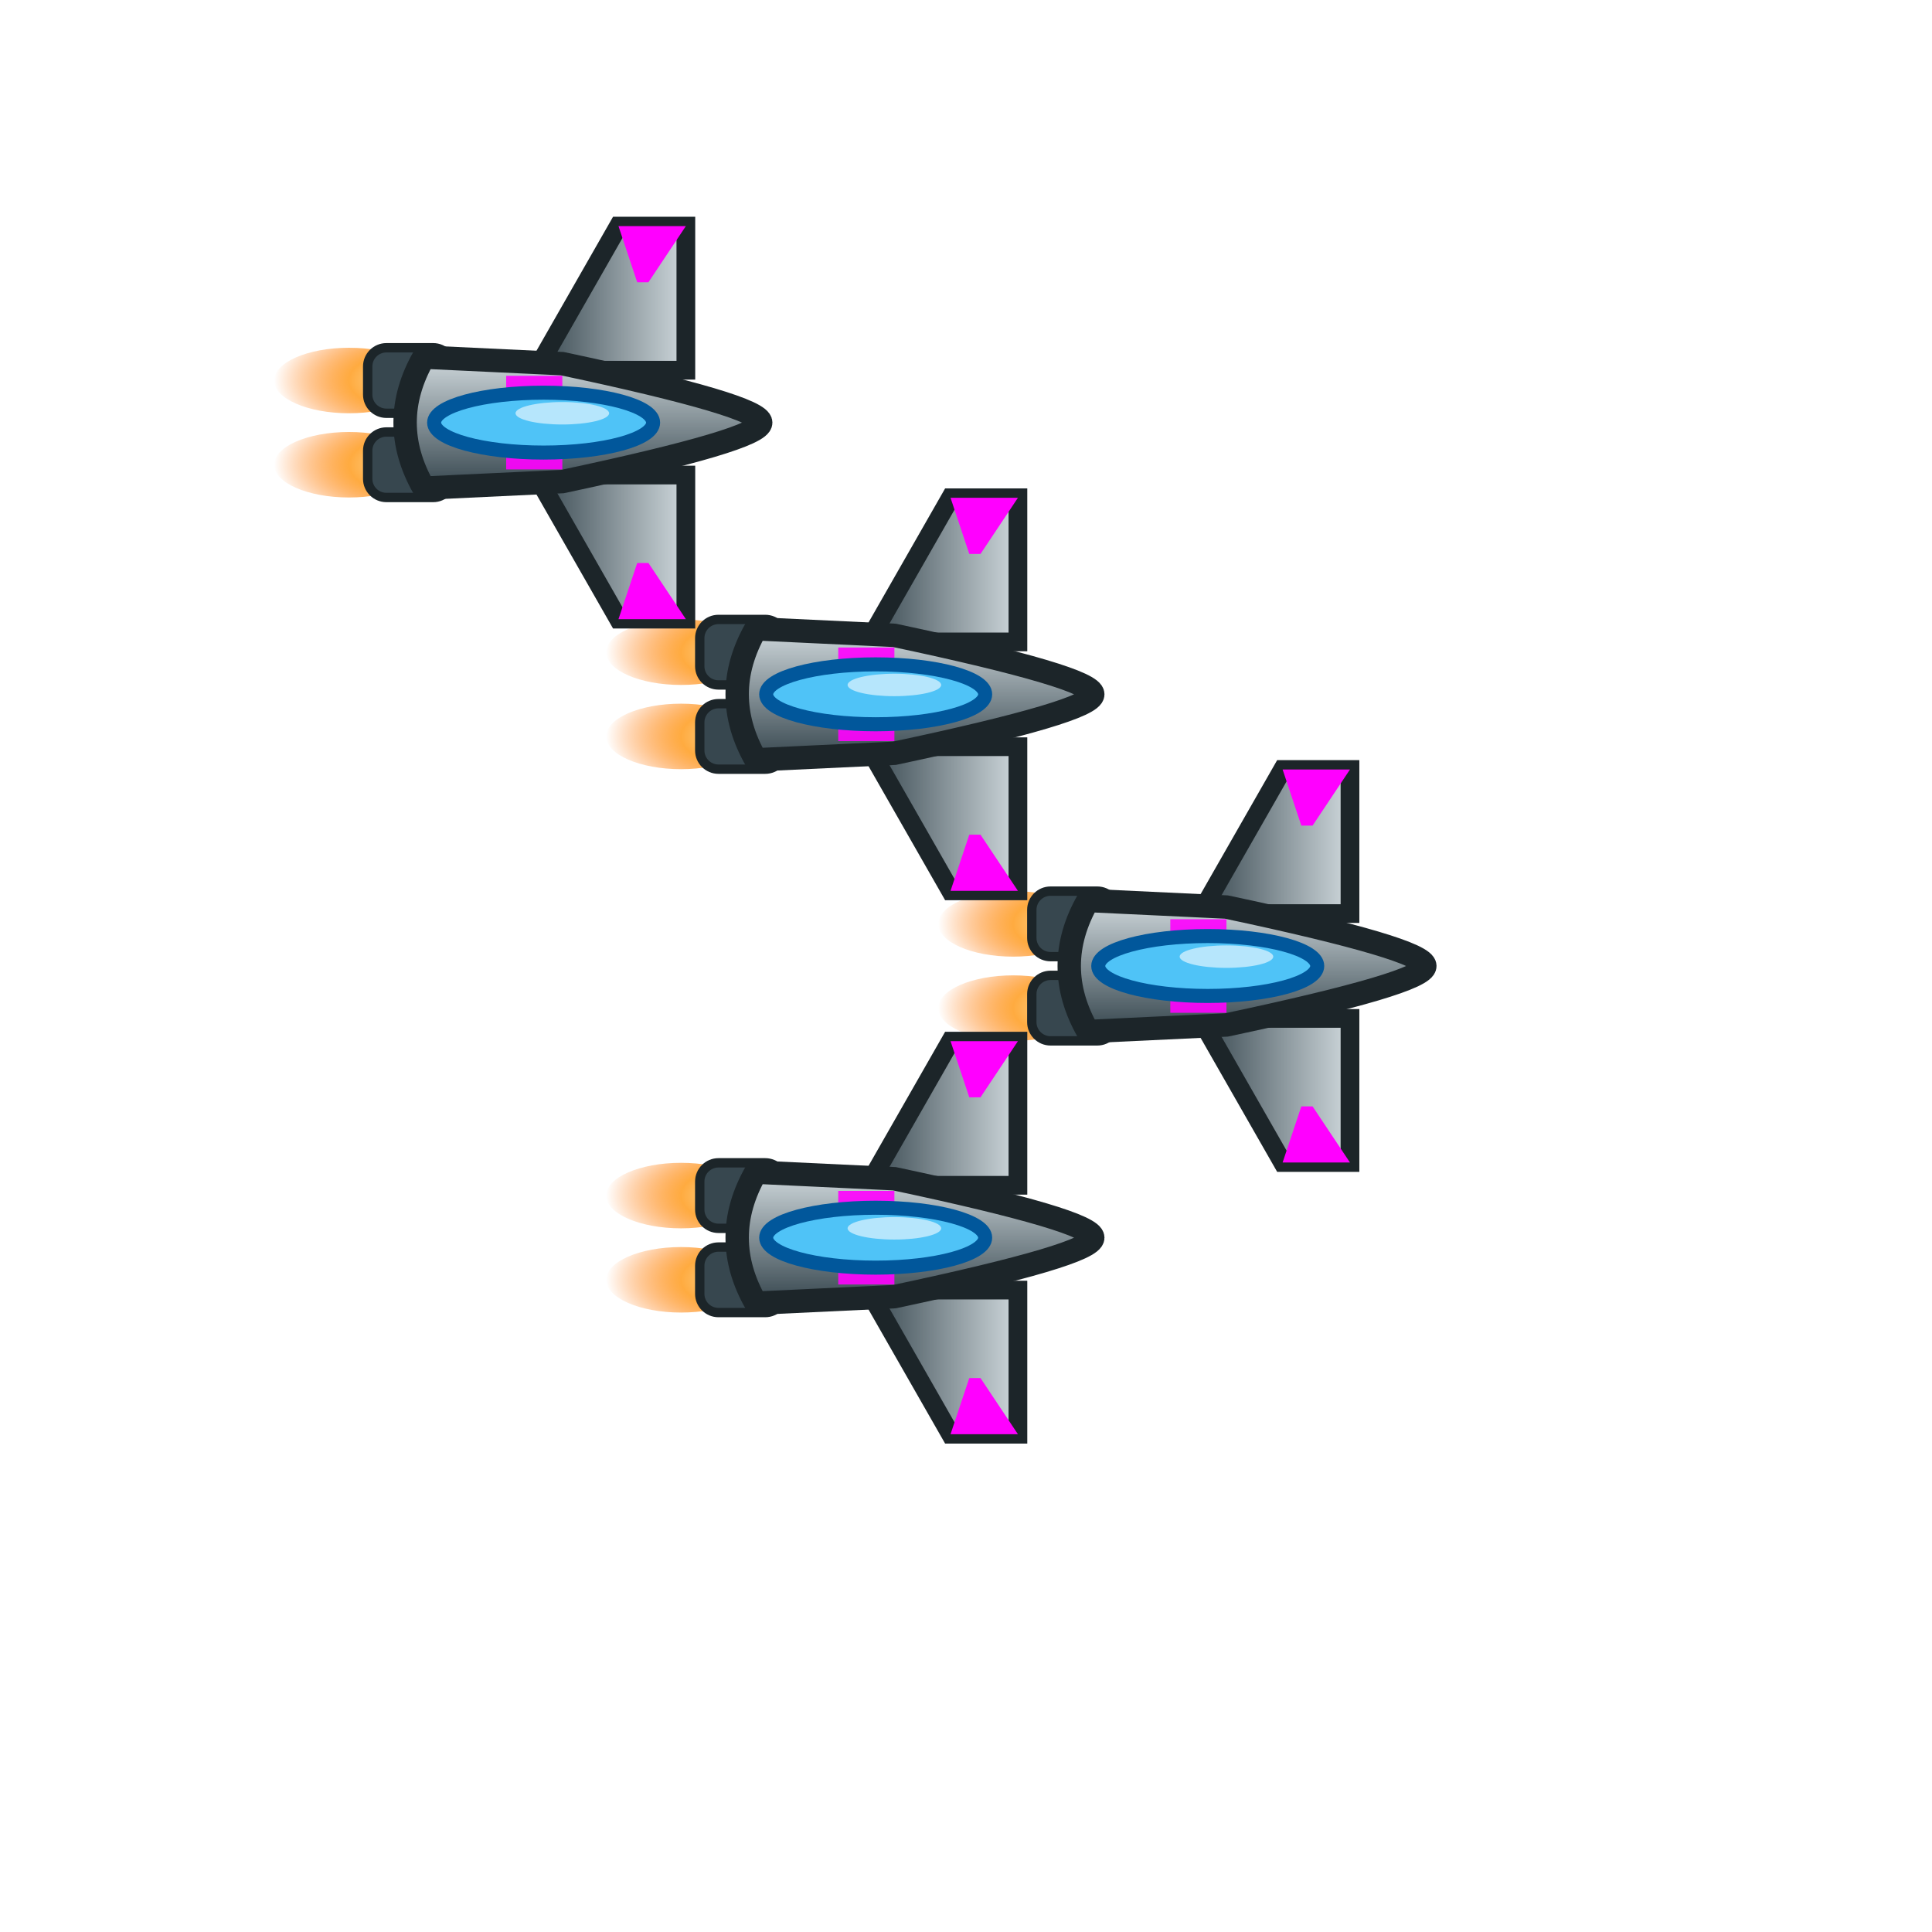
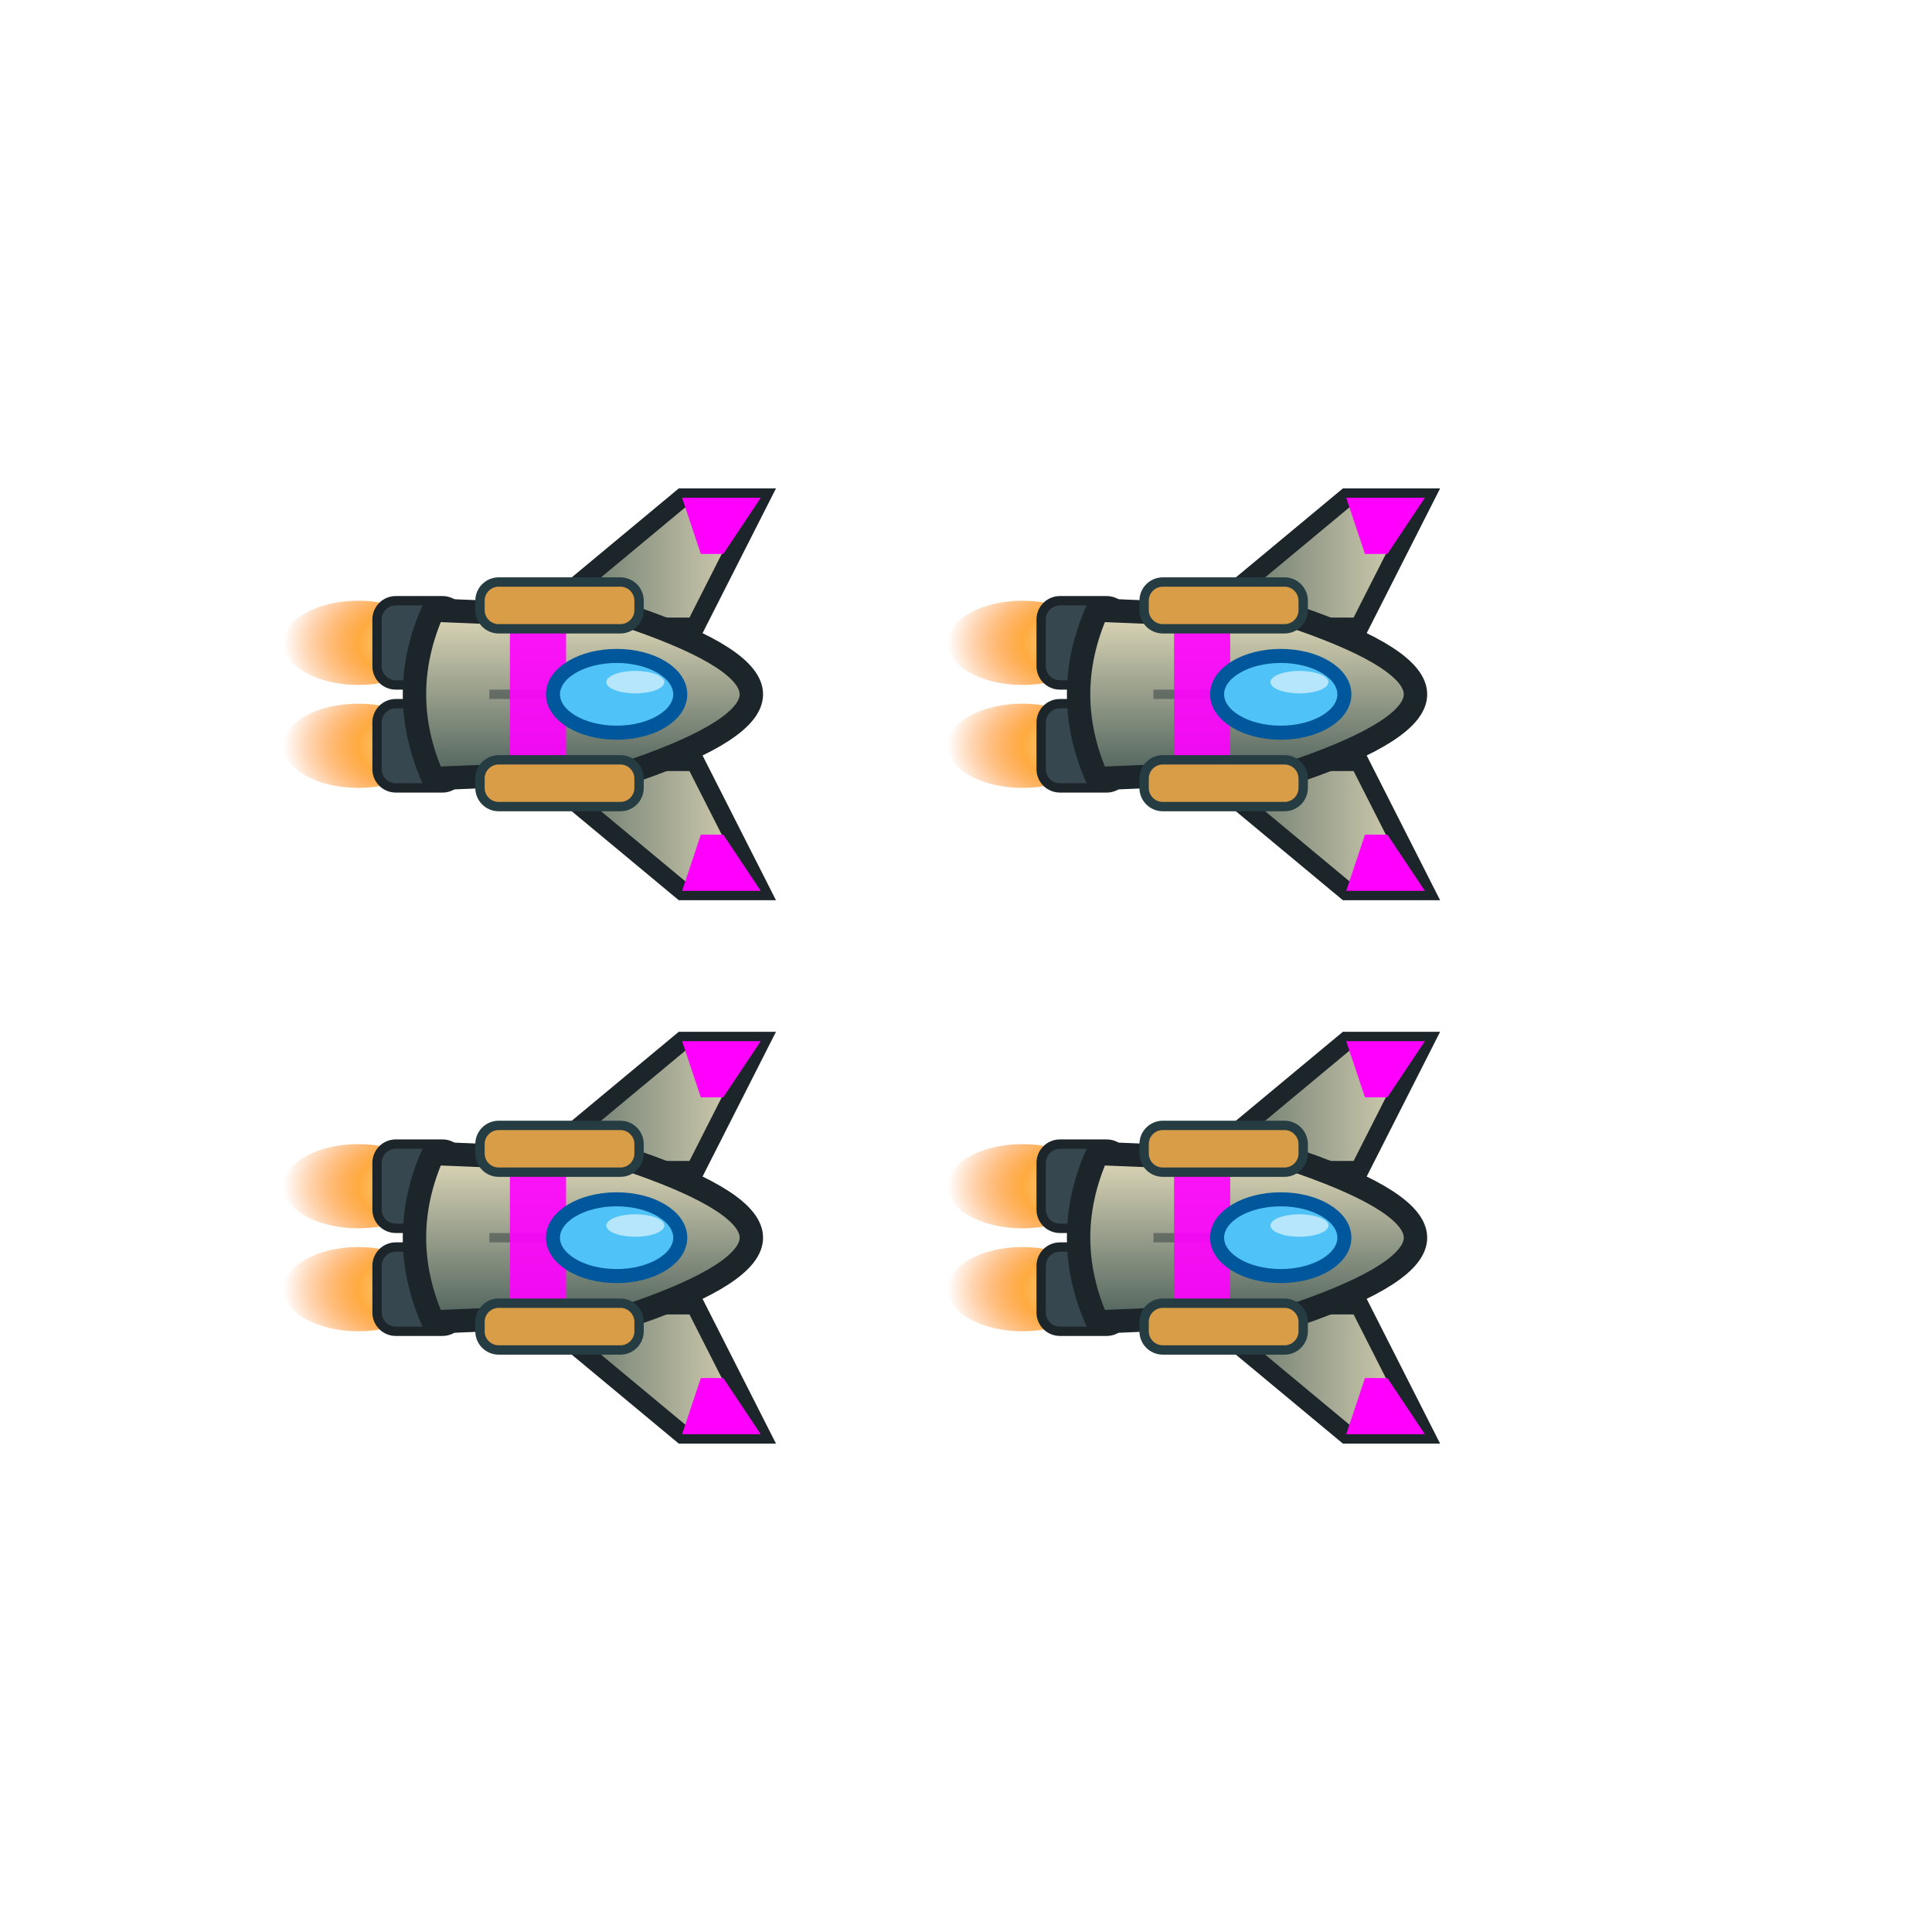
<svg xmlns="http://www.w3.org/2000/svg" viewBox="0 0 128 128">
  <defs>
    <linearGradient id="hull" x1="0" y1="0" x2="0" y2="1">
-       <stop offset="0" stop-color="#cfd8dc" />
-       <stop offset="1" stop-color="#37474f" />
+       <stop offset="0" stop-color="#e0d9b9" />
+       <stop offset="1" stop-color="#4d615b" />
    </linearGradient>
    <linearGradient id="wing" x1="0" y1="0" x2="1" y2="0">
-       <stop offset="0" stop-color="#37474f" />
-       <stop offset="1" stop-color="#cfd8dc" />
+       <stop offset="0" stop-color="#4d615b" />
+       <stop offset="1" stop-color="#e0d9b9" />
    </linearGradient>
    <radialGradient id="flame" cx="100%" cy="50%" r="100%">
      <stop offset="0" stop-color="#fff3c4" />
      <stop offset="0.5" stop-color="#ffab40" />
      <stop offset="1" stop-color="#ff6d00" stop-opacity="0" />
    </radialGradient>
  </defs>
  <g transform="translate(18 0)">
-     <g transform="translate(0 0) translate(64 64) scale(0.62) translate(-64 -64)">
-       <path d="M60 58.4 L76 58.4 L76 43 L68.8 43 Z" fill="url(#wing)" stroke="#1c2529" stroke-width="2" />
-       <path d="M68.8 43 L76 43 L72 49 L70.8 49 Z" fill="#ff00ff" />
-       <path d="M60 69.6 L76 69.6 L76 85 L68.8 85 Z" fill="url(#wing)" stroke="#1c2529" stroke-width="2" />
-       <path d="M68.8 85 L76 85 L72 79 L70.8 79 Z" fill="#ff00ff" />
-       <ellipse cx="40" cy="59.5" rx="8" ry="3.5" fill="url(#flame)" />
-       <rect x="42" y="56" width="9" height="7" rx="2" fill="#37474f" stroke="#1c2529" stroke-width="1" />
-       <ellipse cx="40" cy="68.5" rx="8" ry="3.5" fill="url(#flame)" />
-       <rect x="42" y="65" width="9" height="7" rx="2" fill="#37474f" stroke="#1c2529" stroke-width="1" />
-       <path d="M48 57 L62.8 57.7 Q84 62.2 84 64 Q84 65.8 62.8 70.3 L48 71 Q44 64 48 57 Z" fill="url(#hull)" stroke="#1c2529" stroke-width="2.5" />
-       <path d="M54 64 L58.8 64" stroke="#263238" stroke-width="1" opacity="0.45" />
-       <rect x="56.8" y="59" width="6" height="10" fill="#ff00ff" opacity="0.9" />
-       <ellipse cx="60.8" cy="64" rx="11.7" ry="3.2" fill="#4fc3f7" stroke="#01579b" stroke-width="1.5" />
-       <ellipse cx="62.8" cy="63" rx="5" ry="1.2" fill="#e1f5fe" opacity="0.7" />
+     <g transform="translate(0 -18) translate(64 64) scale(0.62) translate(-64 -64)">
+       <path d="M59 56.8 L77 56.8 L84 43 L75.6 43 Z" fill="url(#wing)" stroke="#1c2529" stroke-width="2" />
+       <path d="M75.6 43 L84 43 L80 49 L77.6 49 Z" fill="#ff00ff" />
+       <path d="M59 71.2 L77 71.2 L84 85 L75.6 85 Z" fill="url(#wing)" stroke="#1c2529" stroke-width="2" />
+       <path d="M75.6 85 L84 85 L80 79 L77.6 79 Z" fill="#ff00ff" />
+       <ellipse cx="41" cy="58.5" rx="8" ry="4.5" fill="url(#flame)" />
+       <rect x="43" y="54" width="9" height="9" rx="2" fill="#37474f" stroke="#1c2529" stroke-width="1" />
+       <ellipse cx="41" cy="69.5" rx="8" ry="4.5" fill="url(#flame)" />
+       <rect x="43" y="65" width="9" height="9" rx="2" fill="#37474f" stroke="#1c2529" stroke-width="1" />
+       <path d="M49 55 L70.6 55.9 Q83 60.2 83 64 Q83 67.8 70.6 72.1 L49 73 Q45 64 49 55 Z" fill="url(#hull)" stroke="#1c2529" stroke-width="2.5" />
+       <path d="M55 64 L66.6 64" stroke="#263238" stroke-width="1" opacity="0.45" />
+       <rect x="57.2" y="57" width="6" height="14" fill="#ff00ff" opacity="0.9" />
+       <rect x="54" y="52" width="17" height="5" rx="2" fill="#d99d48" stroke="#253d42" />
+       <rect x="54" y="71" width="17" height="5" rx="2" fill="#d99d48" stroke="#253d42" />
+       <ellipse cx="68.6" cy="64" rx="6.8" ry="4.1" fill="#4fc3f7" stroke="#01579b" stroke-width="1.5" />
+       <ellipse cx="70.6" cy="62.7" rx="3.1" ry="1.2" fill="#e1f5fe" opacity="0.7" />
    </g>
-     <g transform="translate(-22 -18) translate(64 64) scale(0.62) translate(-64 -64)">
-       <path d="M60 58.4 L76 58.4 L76 43 L68.8 43 Z" fill="url(#wing)" stroke="#1c2529" stroke-width="2" />
-       <path d="M68.8 43 L76 43 L72 49 L70.8 49 Z" fill="#ff00ff" />
-       <path d="M60 69.6 L76 69.6 L76 85 L68.8 85 Z" fill="url(#wing)" stroke="#1c2529" stroke-width="2" />
-       <path d="M68.8 85 L76 85 L72 79 L70.8 79 Z" fill="#ff00ff" />
-       <ellipse cx="40" cy="59.5" rx="8" ry="3.5" fill="url(#flame)" />
-       <rect x="42" y="56" width="9" height="7" rx="2" fill="#37474f" stroke="#1c2529" stroke-width="1" />
-       <ellipse cx="40" cy="68.5" rx="8" ry="3.5" fill="url(#flame)" />
-       <rect x="42" y="65" width="9" height="7" rx="2" fill="#37474f" stroke="#1c2529" stroke-width="1" />
-       <path d="M48 57 L62.8 57.7 Q84 62.2 84 64 Q84 65.8 62.8 70.3 L48 71 Q44 64 48 57 Z" fill="url(#hull)" stroke="#1c2529" stroke-width="2.5" />
-       <path d="M54 64 L58.8 64" stroke="#263238" stroke-width="1" opacity="0.45" />
-       <rect x="56.8" y="59" width="6" height="10" fill="#ff00ff" opacity="0.9" />
-       <ellipse cx="60.8" cy="64" rx="11.7" ry="3.2" fill="#4fc3f7" stroke="#01579b" stroke-width="1.5" />
-       <ellipse cx="62.8" cy="63" rx="5" ry="1.2" fill="#e1f5fe" opacity="0.7" />
+     <g transform="translate(0 18) translate(64 64) scale(0.62) translate(-64 -64)">
+       <path d="M59 56.8 L77 56.8 L84 43 L75.6 43 Z" fill="url(#wing)" stroke="#1c2529" stroke-width="2" />
+       <path d="M75.6 43 L84 43 L80 49 L77.6 49 Z" fill="#ff00ff" />
+       <path d="M59 71.2 L77 71.2 L84 85 L75.6 85 Z" fill="url(#wing)" stroke="#1c2529" stroke-width="2" />
+       <path d="M75.6 85 L84 85 L80 79 L77.6 79 Z" fill="#ff00ff" />
+       <ellipse cx="41" cy="58.5" rx="8" ry="4.5" fill="url(#flame)" />
+       <rect x="43" y="54" width="9" height="9" rx="2" fill="#37474f" stroke="#1c2529" stroke-width="1" />
+       <ellipse cx="41" cy="69.5" rx="8" ry="4.5" fill="url(#flame)" />
+       <rect x="43" y="65" width="9" height="9" rx="2" fill="#37474f" stroke="#1c2529" stroke-width="1" />
+       <path d="M49 55 L70.6 55.9 Q83 60.2 83 64 Q83 67.8 70.6 72.1 L49 73 Q45 64 49 55 Z" fill="url(#hull)" stroke="#1c2529" stroke-width="2.5" />
+       <path d="M55 64 L66.6 64" stroke="#263238" stroke-width="1" opacity="0.45" />
+       <rect x="57.2" y="57" width="6" height="14" fill="#ff00ff" opacity="0.9" />
+       <rect x="54" y="52" width="17" height="5" rx="2" fill="#d99d48" stroke="#253d42" />
+       <rect x="54" y="71" width="17" height="5" rx="2" fill="#d99d48" stroke="#253d42" />
+       <ellipse cx="68.6" cy="64" rx="6.8" ry="4.1" fill="#4fc3f7" stroke="#01579b" stroke-width="1.5" />
+       <ellipse cx="70.6" cy="62.7" rx="3.1" ry="1.2" fill="#e1f5fe" opacity="0.7" />
    </g>
-     <g transform="translate(-22 18) translate(64 64) scale(0.62) translate(-64 -64)">
-       <path d="M60 58.4 L76 58.4 L76 43 L68.8 43 Z" fill="url(#wing)" stroke="#1c2529" stroke-width="2" />
-       <path d="M68.8 43 L76 43 L72 49 L70.8 49 Z" fill="#ff00ff" />
-       <path d="M60 69.6 L76 69.6 L76 85 L68.8 85 Z" fill="url(#wing)" stroke="#1c2529" stroke-width="2" />
-       <path d="M68.8 85 L76 85 L72 79 L70.8 79 Z" fill="#ff00ff" />
-       <ellipse cx="40" cy="59.5" rx="8" ry="3.5" fill="url(#flame)" />
-       <rect x="42" y="56" width="9" height="7" rx="2" fill="#37474f" stroke="#1c2529" stroke-width="1" />
-       <ellipse cx="40" cy="68.5" rx="8" ry="3.5" fill="url(#flame)" />
-       <rect x="42" y="65" width="9" height="7" rx="2" fill="#37474f" stroke="#1c2529" stroke-width="1" />
-       <path d="M48 57 L62.8 57.7 Q84 62.2 84 64 Q84 65.8 62.8 70.3 L48 71 Q44 64 48 57 Z" fill="url(#hull)" stroke="#1c2529" stroke-width="2.5" />
-       <path d="M54 64 L58.8 64" stroke="#263238" stroke-width="1" opacity="0.45" />
-       <rect x="56.8" y="59" width="6" height="10" fill="#ff00ff" opacity="0.9" />
-       <ellipse cx="60.8" cy="64" rx="11.7" ry="3.2" fill="#4fc3f7" stroke="#01579b" stroke-width="1.5" />
-       <ellipse cx="62.8" cy="63" rx="5" ry="1.2" fill="#e1f5fe" opacity="0.7" />
+     <g transform="translate(-44 -18) translate(64 64) scale(0.62) translate(-64 -64)">
+       <path d="M59 56.8 L77 56.8 L84 43 L75.6 43 Z" fill="url(#wing)" stroke="#1c2529" stroke-width="2" />
+       <path d="M75.6 43 L84 43 L80 49 L77.6 49 Z" fill="#ff00ff" />
+       <path d="M59 71.2 L77 71.2 L84 85 L75.6 85 Z" fill="url(#wing)" stroke="#1c2529" stroke-width="2" />
+       <path d="M75.6 85 L84 85 L80 79 L77.6 79 Z" fill="#ff00ff" />
+       <ellipse cx="41" cy="58.5" rx="8" ry="4.5" fill="url(#flame)" />
+       <rect x="43" y="54" width="9" height="9" rx="2" fill="#37474f" stroke="#1c2529" stroke-width="1" />
+       <ellipse cx="41" cy="69.5" rx="8" ry="4.5" fill="url(#flame)" />
+       <rect x="43" y="65" width="9" height="9" rx="2" fill="#37474f" stroke="#1c2529" stroke-width="1" />
+       <path d="M49 55 L70.6 55.9 Q83 60.2 83 64 Q83 67.8 70.6 72.1 L49 73 Q45 64 49 55 Z" fill="url(#hull)" stroke="#1c2529" stroke-width="2.5" />
+       <path d="M55 64 L66.6 64" stroke="#263238" stroke-width="1" opacity="0.45" />
+       <rect x="57.2" y="57" width="6" height="14" fill="#ff00ff" opacity="0.9" />
+       <rect x="54" y="52" width="17" height="5" rx="2" fill="#d99d48" stroke="#253d42" />
+       <rect x="54" y="71" width="17" height="5" rx="2" fill="#d99d48" stroke="#253d42" />
+       <ellipse cx="68.6" cy="64" rx="6.8" ry="4.1" fill="#4fc3f7" stroke="#01579b" stroke-width="1.5" />
+       <ellipse cx="70.6" cy="62.7" rx="3.1" ry="1.2" fill="#e1f5fe" opacity="0.7" />
    </g>
-     <g transform="translate(-44 -36) translate(64 64) scale(0.62) translate(-64 -64)">
-       <path d="M60 58.4 L76 58.4 L76 43 L68.8 43 Z" fill="url(#wing)" stroke="#1c2529" stroke-width="2" />
-       <path d="M68.8 43 L76 43 L72 49 L70.8 49 Z" fill="#ff00ff" />
-       <path d="M60 69.6 L76 69.6 L76 85 L68.8 85 Z" fill="url(#wing)" stroke="#1c2529" stroke-width="2" />
-       <path d="M68.8 85 L76 85 L72 79 L70.8 79 Z" fill="#ff00ff" />
-       <ellipse cx="40" cy="59.5" rx="8" ry="3.5" fill="url(#flame)" />
-       <rect x="42" y="56" width="9" height="7" rx="2" fill="#37474f" stroke="#1c2529" stroke-width="1" />
-       <ellipse cx="40" cy="68.5" rx="8" ry="3.5" fill="url(#flame)" />
-       <rect x="42" y="65" width="9" height="7" rx="2" fill="#37474f" stroke="#1c2529" stroke-width="1" />
-       <path d="M48 57 L62.8 57.7 Q84 62.2 84 64 Q84 65.8 62.8 70.3 L48 71 Q44 64 48 57 Z" fill="url(#hull)" stroke="#1c2529" stroke-width="2.5" />
-       <path d="M54 64 L58.8 64" stroke="#263238" stroke-width="1" opacity="0.45" />
-       <rect x="56.8" y="59" width="6" height="10" fill="#ff00ff" opacity="0.9" />
-       <ellipse cx="60.8" cy="64" rx="11.7" ry="3.2" fill="#4fc3f7" stroke="#01579b" stroke-width="1.5" />
-       <ellipse cx="62.8" cy="63" rx="5" ry="1.2" fill="#e1f5fe" opacity="0.7" />
+     <g transform="translate(-44 18) translate(64 64) scale(0.62) translate(-64 -64)">
+       <path d="M59 56.8 L77 56.8 L84 43 L75.6 43 Z" fill="url(#wing)" stroke="#1c2529" stroke-width="2" />
+       <path d="M75.6 43 L84 43 L80 49 L77.6 49 Z" fill="#ff00ff" />
+       <path d="M59 71.2 L77 71.2 L84 85 L75.6 85 Z" fill="url(#wing)" stroke="#1c2529" stroke-width="2" />
+       <path d="M75.6 85 L84 85 L80 79 L77.6 79 Z" fill="#ff00ff" />
+       <ellipse cx="41" cy="58.5" rx="8" ry="4.5" fill="url(#flame)" />
+       <rect x="43" y="54" width="9" height="9" rx="2" fill="#37474f" stroke="#1c2529" stroke-width="1" />
+       <ellipse cx="41" cy="69.5" rx="8" ry="4.5" fill="url(#flame)" />
+       <rect x="43" y="65" width="9" height="9" rx="2" fill="#37474f" stroke="#1c2529" stroke-width="1" />
+       <path d="M49 55 L70.6 55.9 Q83 60.2 83 64 Q83 67.8 70.6 72.1 L49 73 Q45 64 49 55 Z" fill="url(#hull)" stroke="#1c2529" stroke-width="2.5" />
+       <path d="M55 64 L66.6 64" stroke="#263238" stroke-width="1" opacity="0.45" />
+       <rect x="57.2" y="57" width="6" height="14" fill="#ff00ff" opacity="0.9" />
+       <rect x="54" y="52" width="17" height="5" rx="2" fill="#d99d48" stroke="#253d42" />
+       <rect x="54" y="71" width="17" height="5" rx="2" fill="#d99d48" stroke="#253d42" />
+       <ellipse cx="68.6" cy="64" rx="6.8" ry="4.1" fill="#4fc3f7" stroke="#01579b" stroke-width="1.5" />
+       <ellipse cx="70.6" cy="62.7" rx="3.1" ry="1.2" fill="#e1f5fe" opacity="0.7" />
    </g>
  </g>
</svg>
